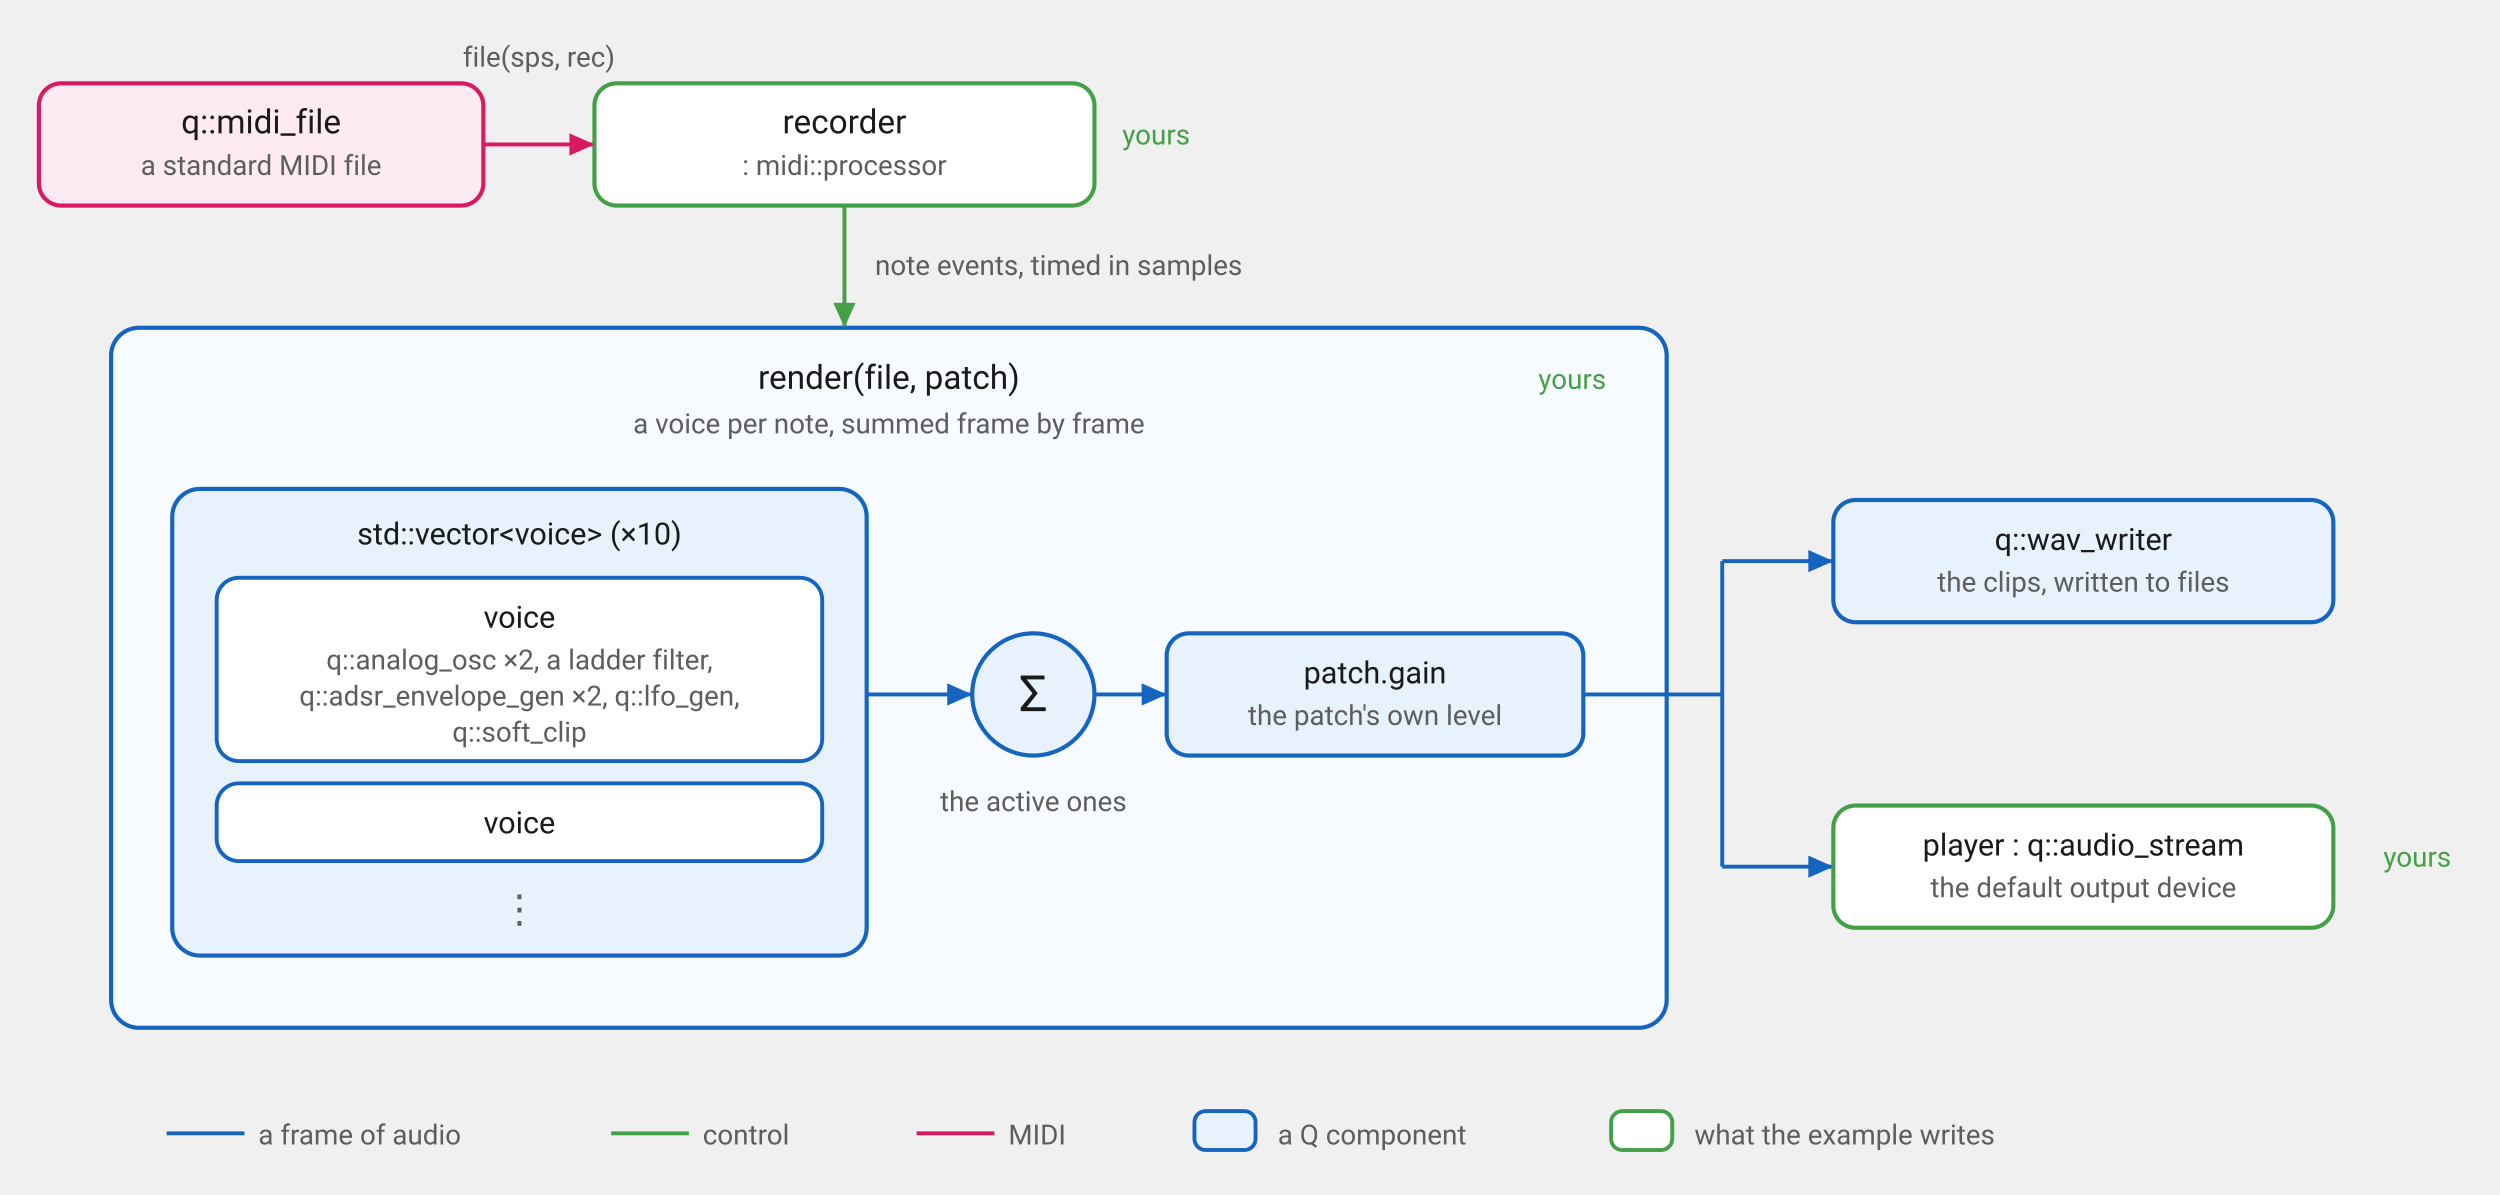
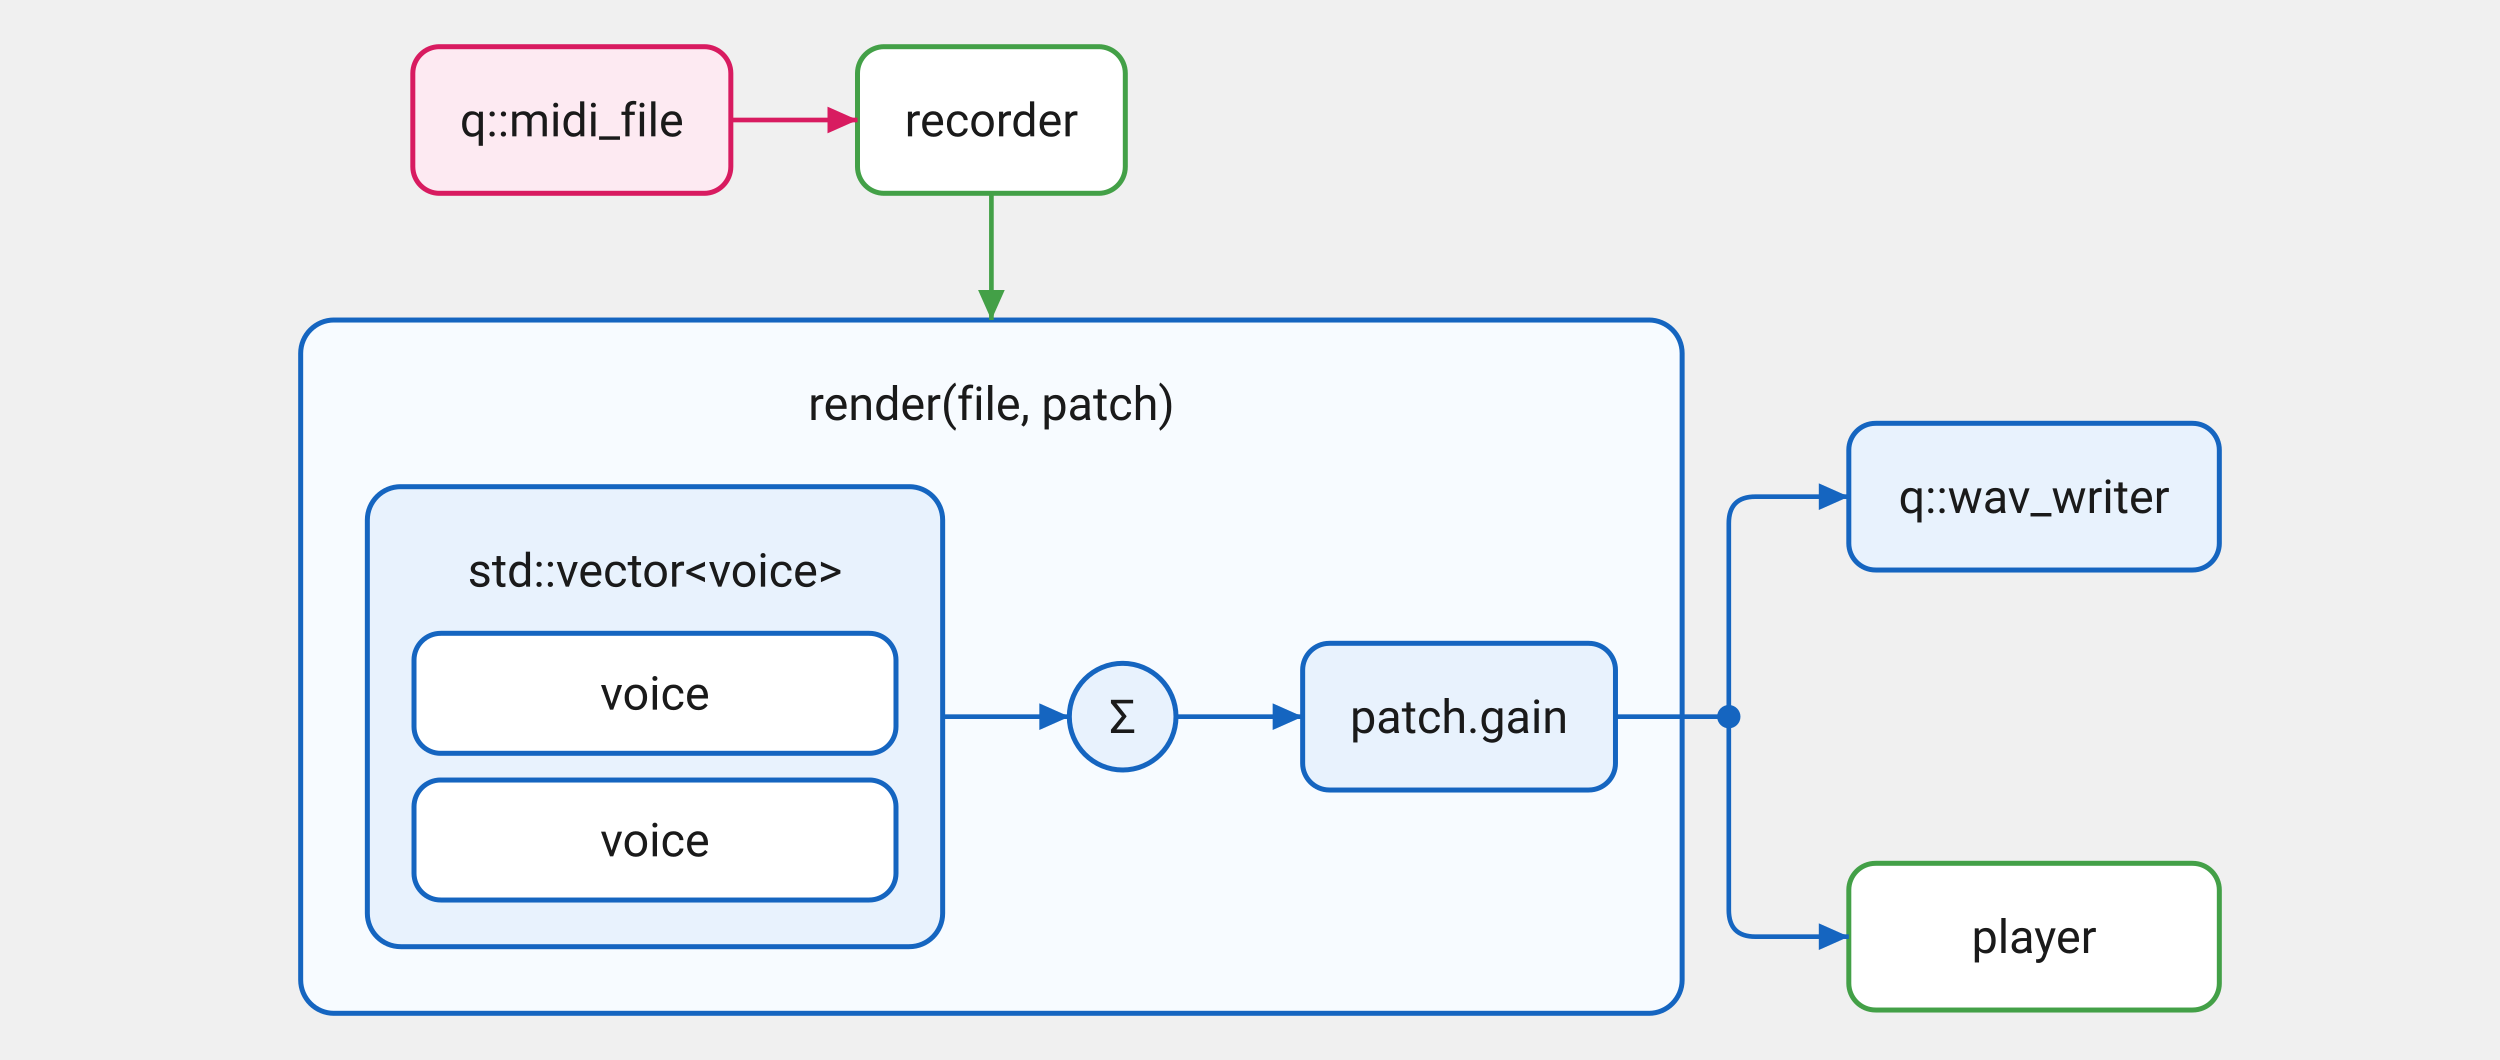
- <svg xmlns="http://www.w3.org/2000/svg" width="900" height="430" viewBox="0 0 900 430" font-family="-apple-system, BlinkMacSystemFont, &quot;Segoe UI&quot;, Roboto, Helvetica, Arial, sans-serif, &quot;Apple Color Emoji&quot;, &quot;Segoe UI Emoji&quot;, &quot;Segoe UI Symbol&quot;" font-size="12">
-   <rect x="14" y="30" width="160" height="44" rx="8" fill="#fdeaf2" stroke="#d81b60" stroke-width="1.5" />
-   <text x="94" y="48" text-anchor="middle" fill="#1a1a1a">q::midi_file</text>
-   <text x="94" y="63" text-anchor="middle" fill="#5d5d5d" font-size="10">a standard MIDI file</text>
-   <line x1="174" y1="52" x2="214" y2="52" stroke="#d81b60" stroke-width="1.4" />
-   <text x="194" y="24" text-anchor="middle" fill="#5d5d5d" font-size="10">file(sps, rec)</text>
-   <rect x="214" y="30" width="180" height="44" rx="8" fill="#ffffff" stroke="#43a047" stroke-width="1.5" />
-   <text x="304" y="48" text-anchor="middle" fill="#1a1a1a">recorder</text>
-   <text x="304" y="63" text-anchor="middle" fill="#5d5d5d" font-size="10">: midi::processor</text>
-   <text x="404" y="52" fill="#43a047" font-size="10">yours</text>
-   <line x1="304" y1="74" x2="304" y2="118" stroke="#43a047" stroke-width="1.4" />
-   <text x="315" y="99" fill="#5d5d5d" font-size="10">note events, timed in samples</text>
-   <rect x="40" y="118" width="560" height="252" rx="10" fill="#f7fbff" stroke="#1565c0" stroke-width="1.5" />
-   <text x="320" y="140" text-anchor="middle" fill="#1a1a1a">render(file, patch)</text>
-   <text x="320" y="156" text-anchor="middle" fill="#5d5d5d" font-size="10">a voice per note, summed frame by frame</text>
-   <text x="566" y="140" text-anchor="middle" fill="#43a047" font-size="10">yours</text>
-   <rect x="62" y="176" width="250" height="168" rx="10" fill="#e8f2fd" stroke="#1565c0" stroke-width="1.5" />
-   <text x="187" y="196" text-anchor="middle" fill="#1a1a1a" font-size="11">std::vector&lt;voice&gt; (×10)</text>
-   <rect x="78" y="208" width="218" height="66" rx="8" fill="#ffffff" stroke="#1565c0" stroke-width="1.4" />
-   <text x="187" y="226" text-anchor="middle" fill="#1a1a1a" font-size="11">voice</text>
-   <text x="187" y="241" text-anchor="middle" fill="#5d5d5d" font-size="10">q::analog_osc ×2, a ladder filter,</text>
-   <text x="187" y="254" text-anchor="middle" fill="#5d5d5d" font-size="10">q::adsr_envelope_gen ×2, q::lfo_gen,</text>
-   <text x="187" y="267" text-anchor="middle" fill="#5d5d5d" font-size="10">q::soft_clip</text>
-   <rect x="78" y="282" width="218" height="28" rx="8" fill="#ffffff" stroke="#1565c0" stroke-width="1.4" />
-   <text x="187" y="300" text-anchor="middle" fill="#1a1a1a" font-size="11">voice</text>
-   <text x="187" y="332" text-anchor="middle" fill="#5d5d5d" font-size="14">⋮</text>
-   <line x1="312" y1="250" x2="350" y2="250" stroke="#1565c0" stroke-width="1.4" />
-   <circle cx="372" cy="250" r="22" fill="#e8f2fd" stroke="#1565c0" stroke-width="1.5" />
-   <text x="372" y="256" text-anchor="middle" fill="#1a1a1a" font-size="18">Σ</text>
-   <text x="372" y="292" text-anchor="middle" fill="#5d5d5d" font-size="10">the active ones</text>
-   <line x1="394" y1="250" x2="420" y2="250" stroke="#1565c0" stroke-width="1.4" />
-   <rect x="420" y="228" width="150" height="44" rx="8" fill="#e8f2fd" stroke="#1565c0" stroke-width="1.5" />
-   <text x="495" y="246" text-anchor="middle" fill="#1a1a1a" font-size="11">patch.gain</text>
-   <text x="495" y="261" text-anchor="middle" fill="#5d5d5d" font-size="10">the patch's own level</text>
-   <line x1="570" y1="250" x2="620" y2="250" stroke="#1565c0" stroke-width="1.4" />
-   <line x1="620" y1="202" x2="620" y2="312" stroke="#1565c0" stroke-width="1.4" />
-   <line x1="620" y1="202" x2="660" y2="202" stroke="#1565c0" stroke-width="1.4" />
-   <line x1="620" y1="312" x2="660" y2="312" stroke="#1565c0" stroke-width="1.4" />
-   <rect x="660" y="180" width="180" height="44" rx="8" fill="#e8f2fd" stroke="#1565c0" stroke-width="1.5" />
-   <text x="750" y="198" text-anchor="middle" fill="#1a1a1a" font-size="11">q::wav_writer</text>
-   <text x="750" y="213" text-anchor="middle" fill="#5d5d5d" font-size="10">the clips, written to files</text>
-   <rect x="660" y="290" width="180" height="44" rx="8" fill="#ffffff" stroke="#43a047" stroke-width="1.5" />
-   <text x="750" y="308" text-anchor="middle" fill="#1a1a1a" font-size="11">player : q::audio_stream</text>
-   <text x="750" y="323" text-anchor="middle" fill="#5d5d5d" font-size="10">the default output device</text>
-   <text x="858" y="312" fill="#43a047" font-size="10">yours</text>
-   <line x1="60" y1="408" x2="88" y2="408" stroke="#1565c0" stroke-width="1.4" />
-   <text x="93" y="412" fill="#5d5d5d" font-size="10">a frame of audio</text>
-   <line x1="220" y1="408" x2="248" y2="408" stroke="#43a047" stroke-width="1.4" />
-   <text x="253" y="412" fill="#5d5d5d" font-size="10">control</text>
-   <line x1="330" y1="408" x2="358" y2="408" stroke="#d81b60" stroke-width="1.4" />
-   <text x="363" y="412" fill="#5d5d5d" font-size="10">MIDI</text>
-   <rect x="430" y="400" width="22" height="14" rx="4" fill="#e8f2fd" stroke="#1565c0" stroke-width="1.4" />
-   <text x="460" y="412" fill="#5d5d5d" font-size="10">a Q component</text>
-   <rect x="580" y="400" width="22" height="14" rx="4" fill="#ffffff" stroke="#43a047" stroke-width="1.4" />
-   <text x="610" y="412" fill="#5d5d5d" font-size="10">what the example writes</text>
-   <polygon points="214,52 205,48 205,56" fill="#d81b60" />
-   <polygon points="304,118 300,109 308,109" fill="#43a047" />
-   <polygon points="350,250 341,246 341,254" fill="#1565c0" />
-   <polygon points="420,250 411,246 411,254" fill="#1565c0" />
-   <polygon points="660,202 651,198 651,206" fill="#1565c0" />
-   <polygon points="660,312 651,308 651,316" fill="#1565c0" />
+ <svg xmlns="http://www.w3.org/2000/svg" width="750" height="318" viewBox="0 0 750 318" font-family="-apple-system, BlinkMacSystemFont, &quot;Segoe UI&quot;, Roboto, Helvetica, Arial, sans-serif, &quot;Apple Color Emoji&quot;, &quot;Segoe UI Emoji&quot;, &quot;Segoe UI Symbol&quot;" font-size="14">
+   <rect x="90.203" y="96" width="414.438" height="208" rx="10" fill="#f7fbff" stroke="#1565c0" stroke-width="1.5" />
+   <text x="297.422" y="126" text-anchor="middle" fill="#1a1a1a">render(file, patch)</text>
+   <rect x="110.203" y="146" width="172.594" height="138" rx="10" fill="#e8f2fd" stroke="#1565c0" stroke-width="1.5" />
+   <text x="196.5" y="176" text-anchor="middle" fill="#1a1a1a">std::vector&lt;voice&gt;</text>
+   <rect x="124.203" y="190" width="144.594" height="36" rx="8" fill="#ffffff" stroke="#1565c0" stroke-width="1.5" />
+   <text x="196.5" y="212.9" text-anchor="middle" fill="#1a1a1a">voice</text>
+   <rect x="124.203" y="234" width="144.594" height="36" rx="8" fill="#ffffff" stroke="#1565c0" stroke-width="1.5" />
+   <text x="196.5" y="256.9" text-anchor="middle" fill="#1a1a1a">voice</text>
+   <circle cx="336.797" cy="215" r="16" fill="#e8f2fd" stroke="#1565c0" stroke-width="1.5" />
+   <text x="336.797" y="219.9" text-anchor="middle" fill="#1a1a1a">Σ</text>
+   <rect x="390.797" y="193" width="93.844" height="44" rx="8" fill="#e8f2fd" stroke="#1565c0" stroke-width="1.5" />
+   <text x="437.719" y="219.9" text-anchor="middle" fill="#1a1a1a">patch.gain</text>
+   <rect x="554.641" y="127" width="111.156" height="44" rx="8" fill="#e8f2fd" stroke="#1565c0" stroke-width="1.5" />
+   <text x="610.219" y="153.9" text-anchor="middle" fill="#1a1a1a">q::wav_writer</text>
+   <rect x="554.641" y="259" width="111.156" height="44" rx="8" fill="#ffffff" stroke="#43a047" stroke-width="1.5" />
+   <text x="610.219" y="285.9" text-anchor="middle" fill="#1a1a1a">player</text>
+   <rect x="123.844" y="14" width="95.406" height="44" rx="8" fill="#fdeaf2" stroke="#d81b60" stroke-width="1.5" />
+   <text x="171.547" y="40.9" text-anchor="middle" fill="#1a1a1a">q::midi_file</text>
+   <rect x="257.25" y="14" width="80.344" height="44" rx="8" fill="#ffffff" stroke="#43a047" stroke-width="1.5" />
+   <text x="297.422" y="40.9" text-anchor="middle" fill="#1a1a1a">recorder</text>
+   <line x1="282.797" y1="215" x2="320.797" y2="215" stroke="#1565c0" stroke-width="1.4" />
+   <line x1="352.797" y1="215" x2="390.797" y2="215" stroke="#1565c0" stroke-width="1.4" />
+   <line x1="484.641" y1="215" x2="518.641" y2="215" stroke="#1565c0" stroke-width="1.4" />
+   <path d="M 518.64 215 L 518.64 157 Q 518.64 149 526.64 149 L 554.64 149" fill="none" stroke="#1565c0" stroke-width="1.4" />
+   <path d="M 518.64 215 L 518.64 273 Q 518.64 281 526.64 281 L 554.64 281" fill="none" stroke="#1565c0" stroke-width="1.4" />
+   <line x1="219.25" y1="36" x2="257.25" y2="36" stroke="#d81b60" stroke-width="1.4" />
+   <line x1="297.422" y1="58" x2="297.422" y2="96" stroke="#43a047" stroke-width="1.4" />
+   <circle cx="518.641" cy="215" r="3.5" fill="#1565c0" />
+   <polygon points="320.797,215 311.797,219 311.797,211" fill="#1565c0" />
+   <polygon points="390.797,215 381.797,219 381.797,211" fill="#1565c0" />
+   <polygon points="554.641,149 545.641,153 545.641,145" fill="#1565c0" />
+   <polygon points="554.641,281 545.641,285 545.641,277" fill="#1565c0" />
+   <polygon points="257.25,36 248.25,40 248.25,32" fill="#d81b60" />
+   <polygon points="297.422,96 293.422,87 301.422,87" fill="#43a047" />
</svg>
